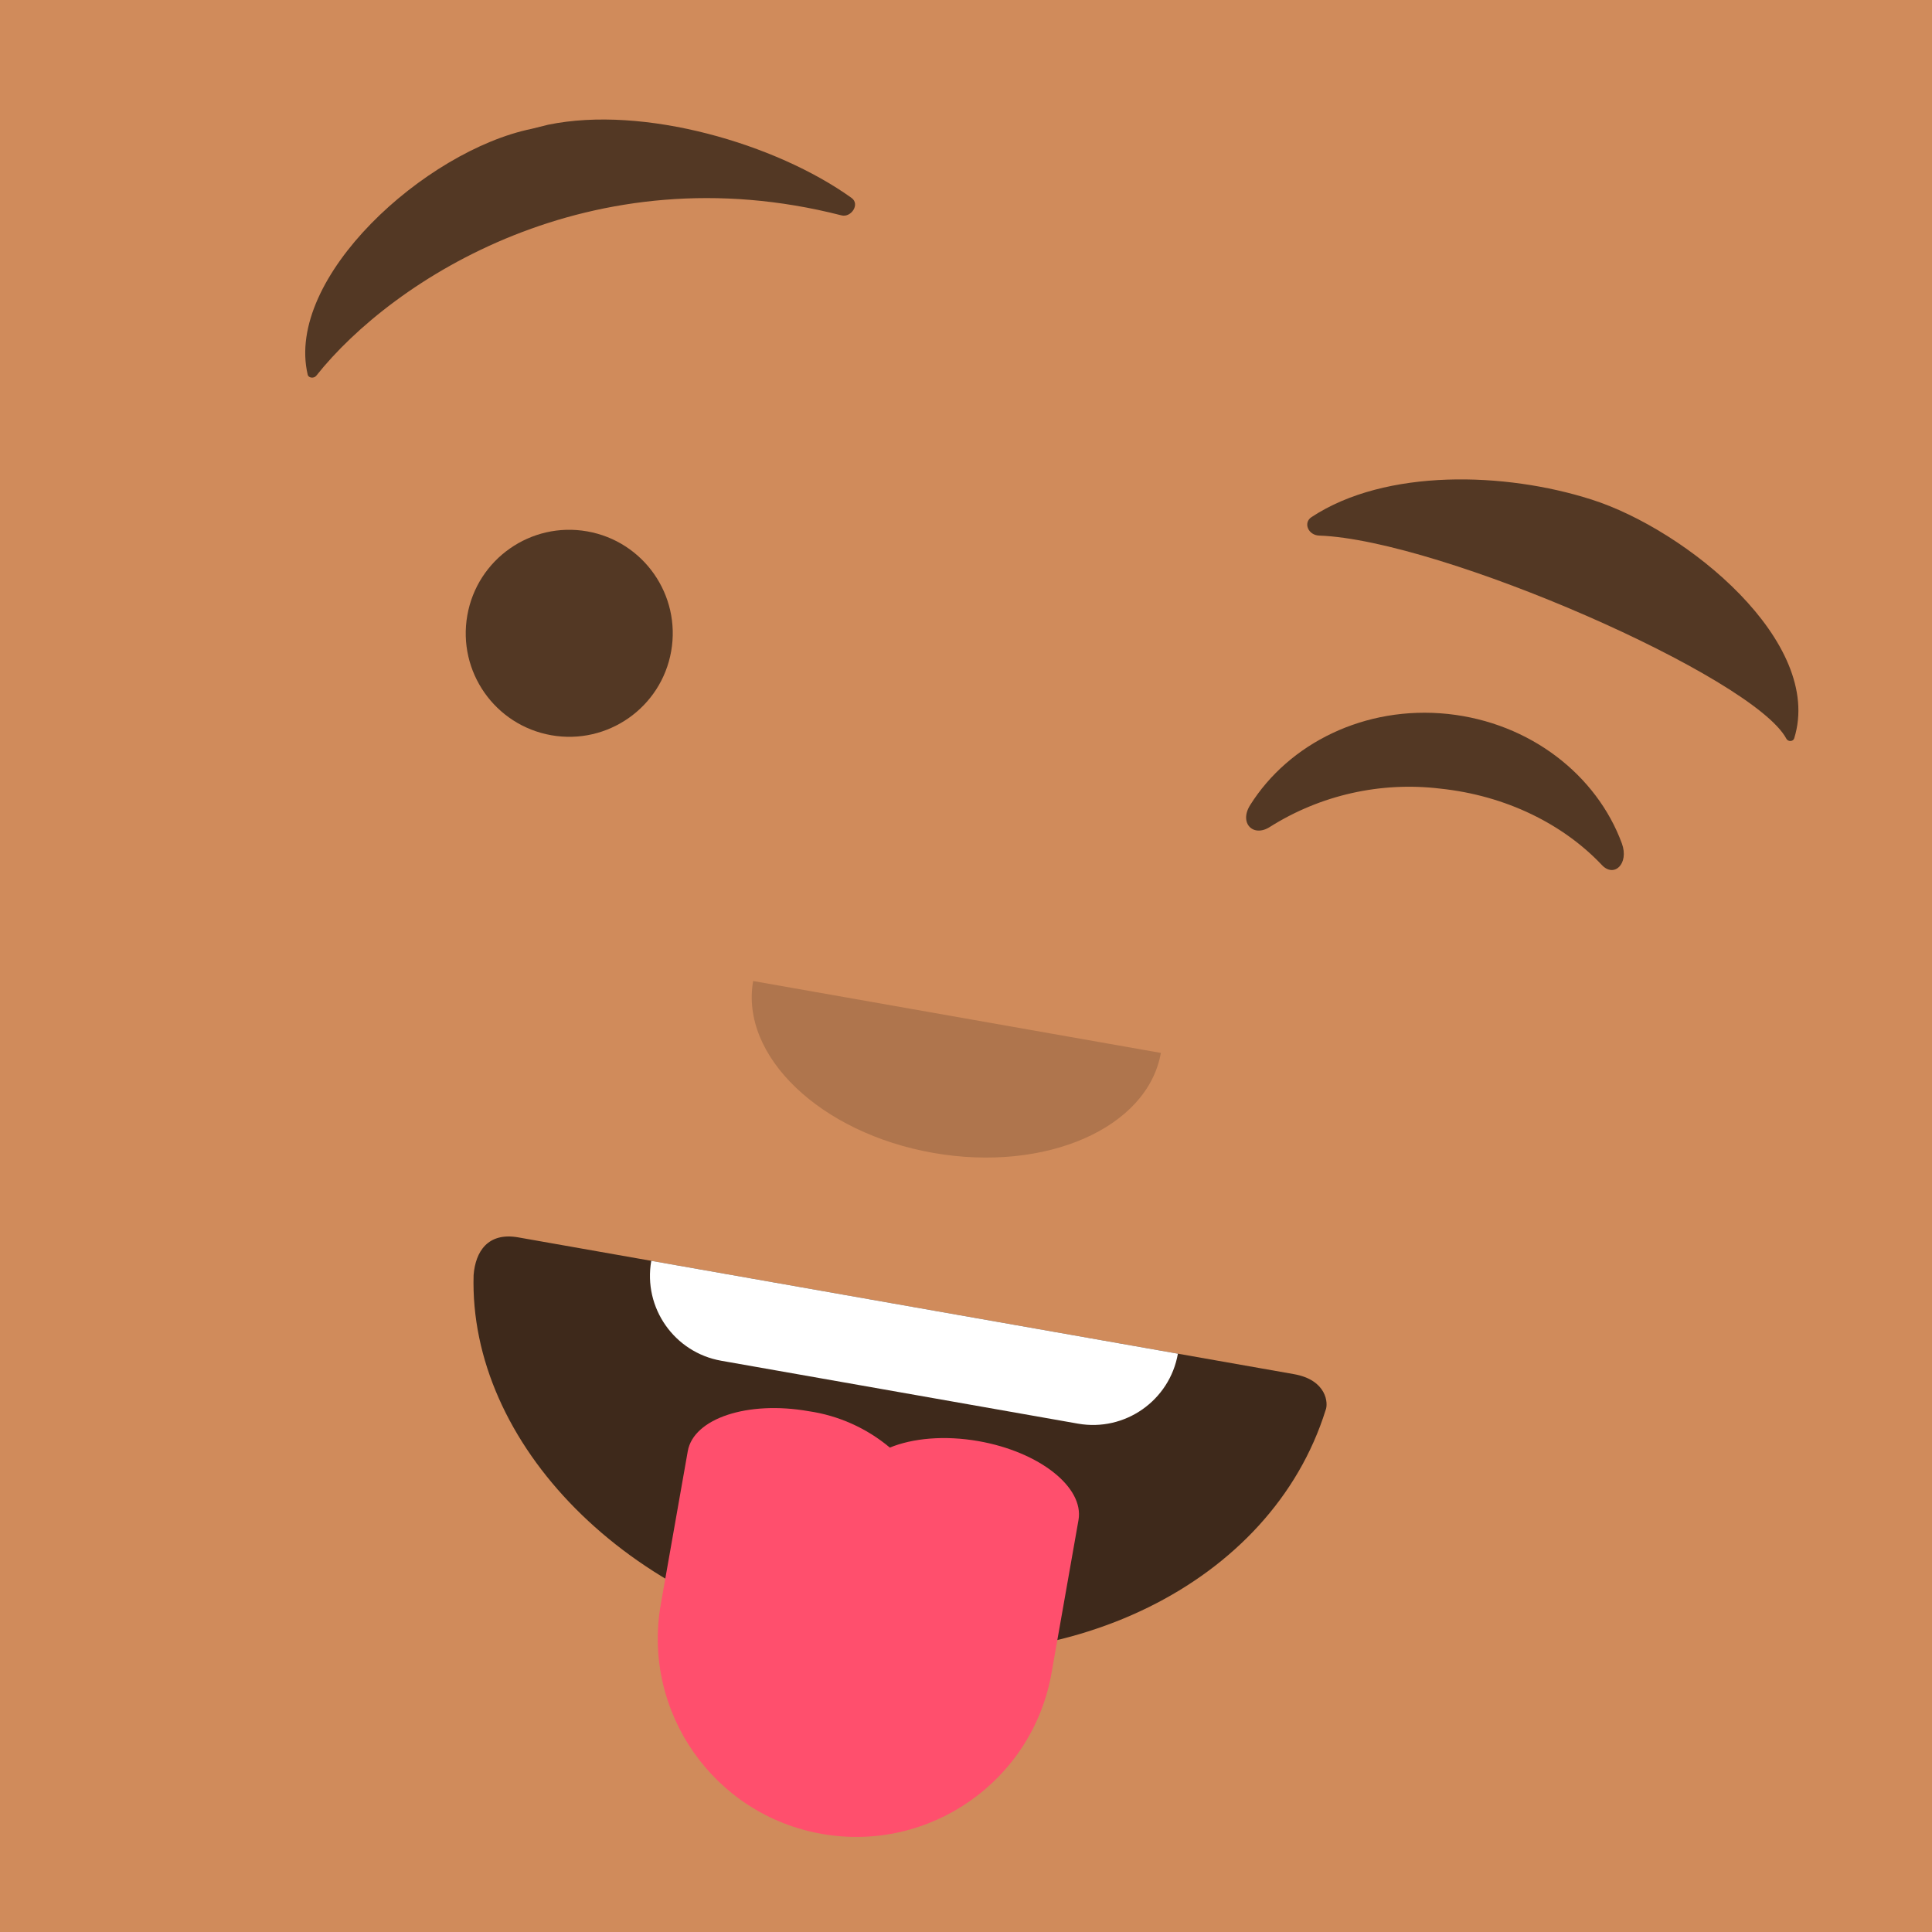
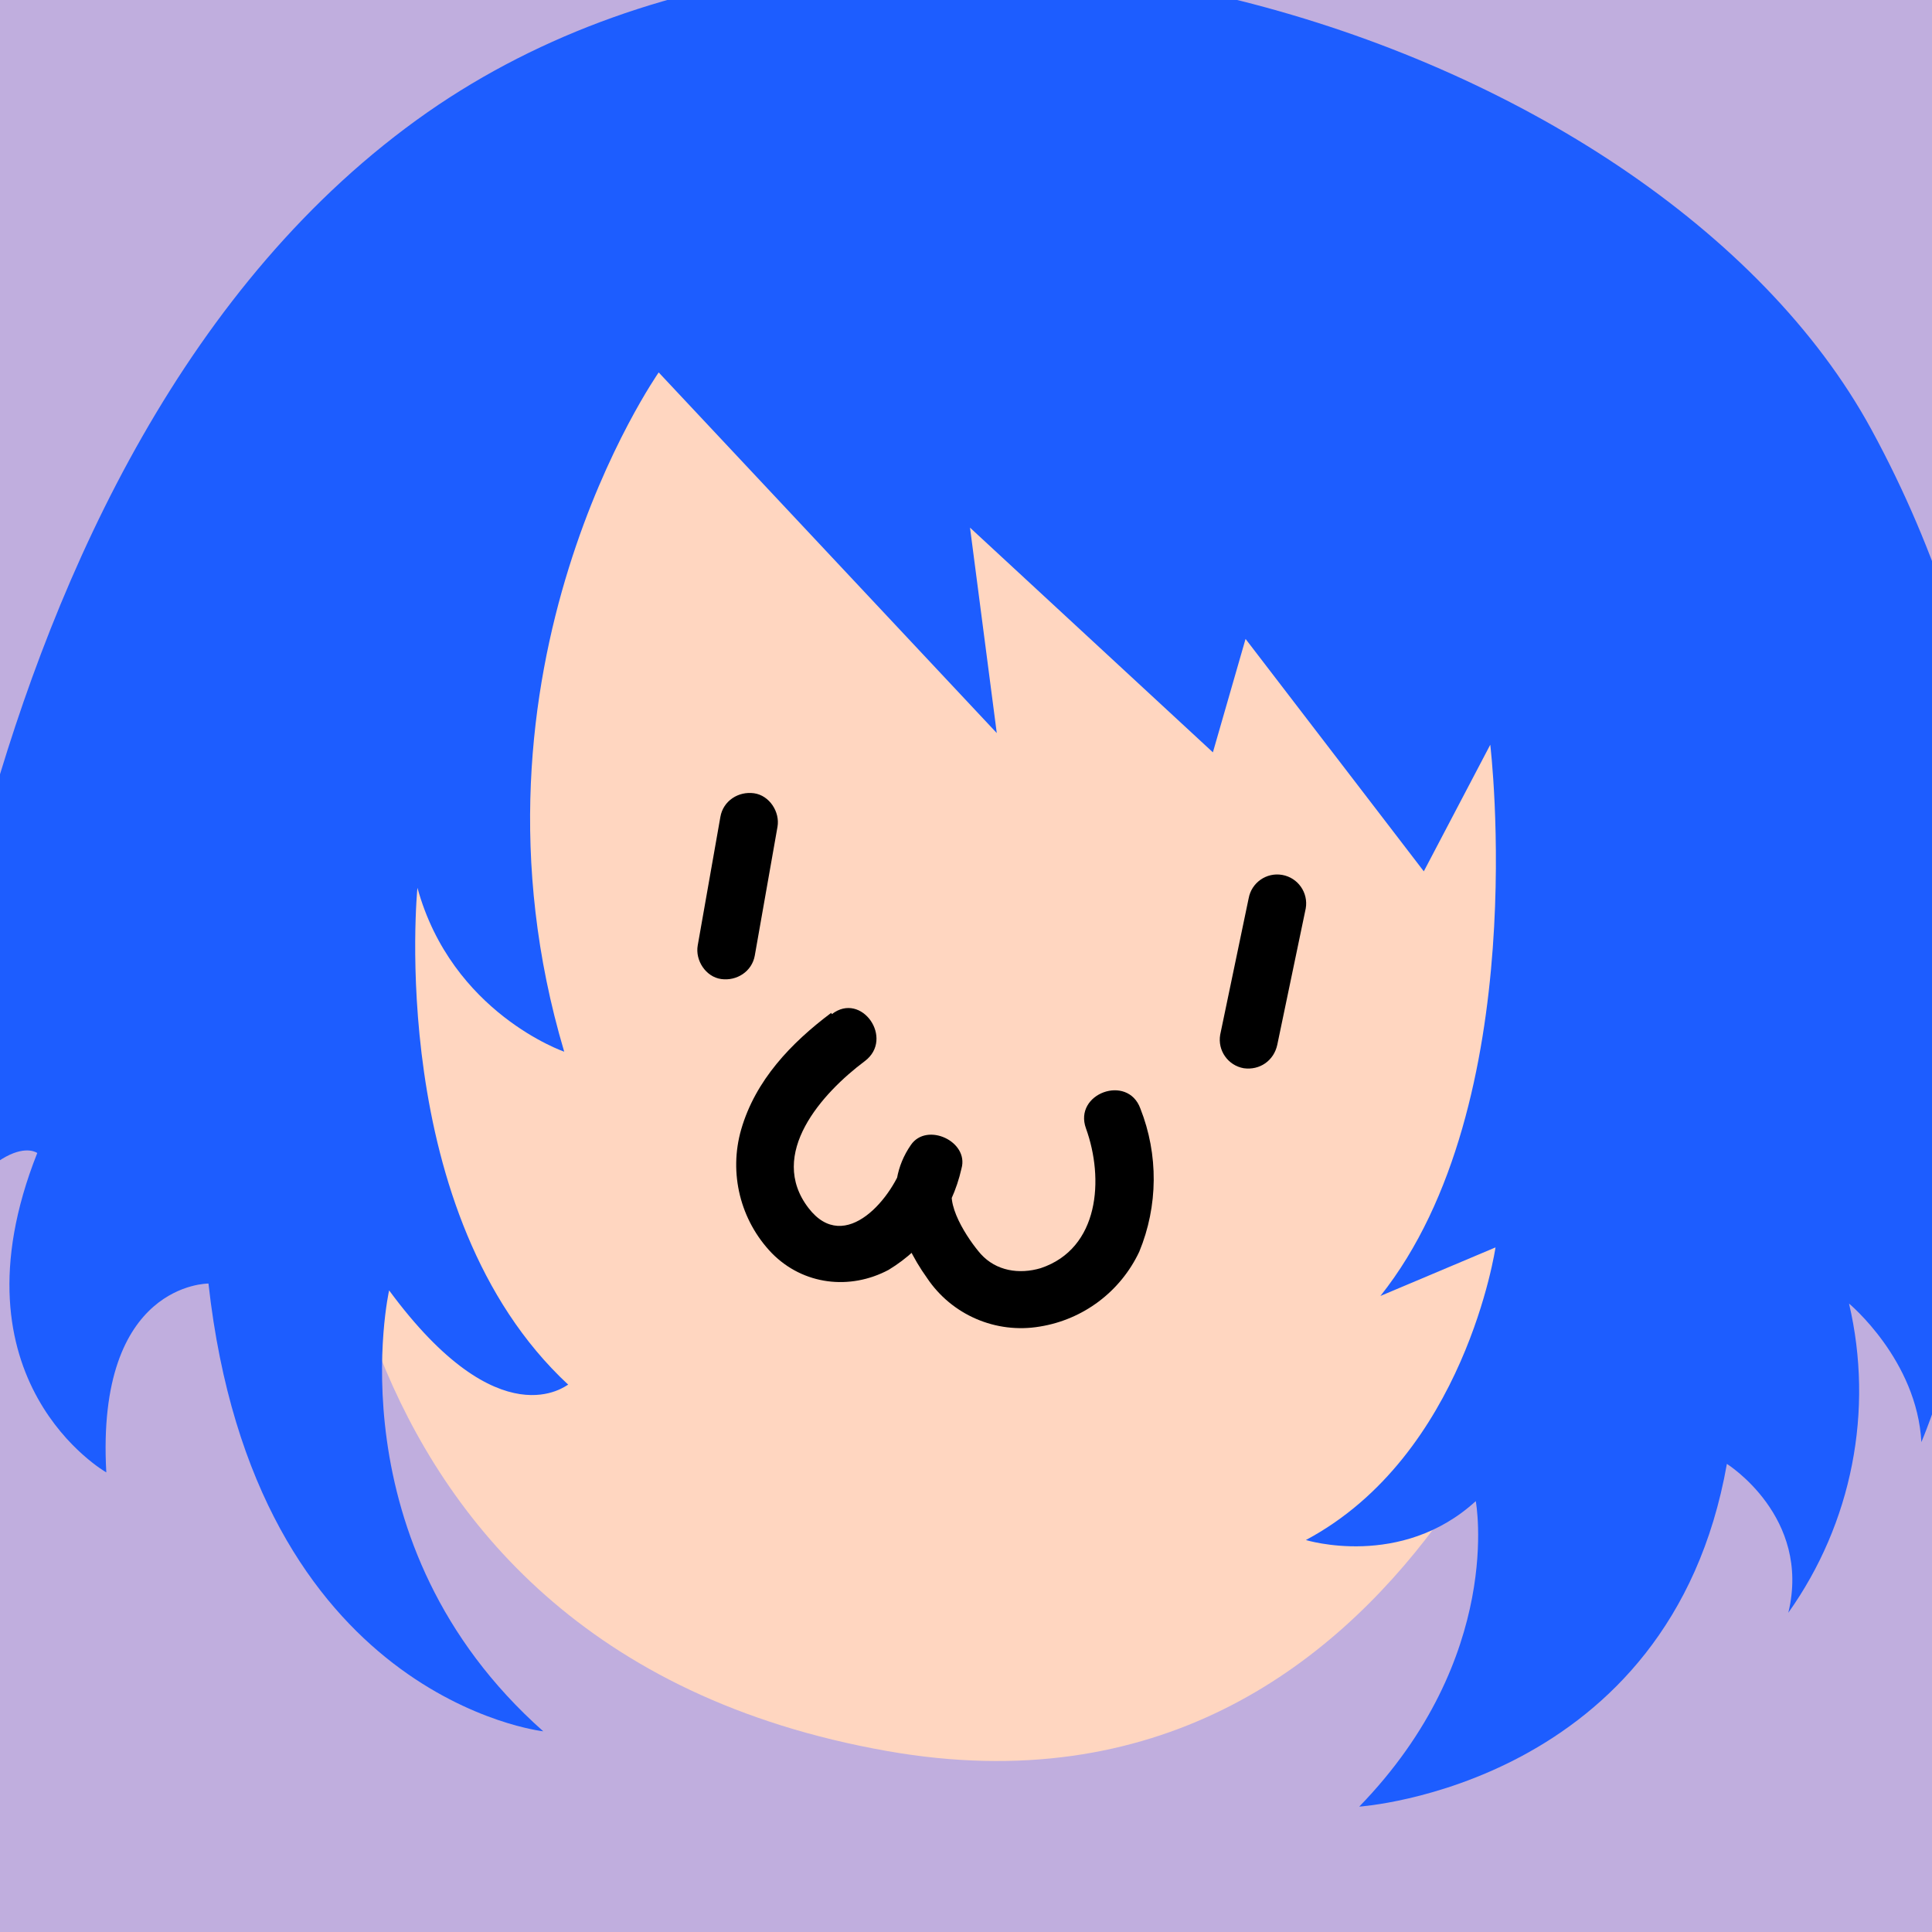
- <svg xmlns="http://www.w3.org/2000/svg" viewBox="0 0 112 112" fill="none" shape-rendering="auto">
+ <svg xmlns="http://www.w3.org/2000/svg" viewBox="0 0 80 80" fill="none" shape-rendering="auto">
  <mask id="viewboxMask">
-     <rect width="112" height="112" rx="0" ry="0" x="0" y="0" fill="#fff" />
+     <rect width="80" height="80" rx="0" ry="0" x="0" y="0" fill="#fff" />
  </mask>
  <g mask="url(#viewboxMask)">
-     <rect fill="#d08b5b" width="112" height="112" x="0" y="0" />
-     <g transform="rotate(10, 56, 56)">
-       <g transform="translate(2 63)">
-         <path fill-rule="evenodd" clip-rule="evenodd" d="M29 15.6C30.41 25.24 41.06 33 54 33c12.97 0 23.65-7.82 25-18.26.1-.4-.22-1.74-2.17-1.74H31.17c-1.79 0-2.3 1.24-2.17 2.6Z" fill="#000" fill-opacity=".7" />
-         <path d="M70 13H39a5 5 0 0 0 5 5h21a5 5 0 0 0 5-5Z" fill="#fff" />
-         <path d="M43 23.5a1.88 1.88 0 0 0 0 .13v8.87a11.5 11.5 0 1 0 23 0v-8.87a1.62 1.62 0 0 0 0-.13c0-1.93-2.91-3.5-6.5-3.5-2.01 0-3.8.5-5 1.26a9.45 9.45 0 0 0-5-1.26c-3.59 0-6.5 1.57-6.5 3.5Z" fill="#FF4F6D" />
-       </g>
-       <g transform="translate(28 51)">
-         <path fill-rule="evenodd" clip-rule="evenodd" d="M16 8c0 4.42 5.37 8 12 8s12-3.58 12-8" fill="#000" fill-opacity=".16" />
-       </g>
-       <g transform="translate(0 19)">
-         <g fill="#000" fill-opacity=".6">
-           <path d="M36 22a6 6 0 1 1-12 0 6 6 0 0 1 12 0Z" />
-           <path fill-rule="evenodd" clip-rule="evenodd" d="M70.6 24.96c1.59-3.92 5.55-6.86 10.37-7.2 4.8-.33 9.12 2 11.24 5.64.63 1.09-.1 2.06-.93 1.43-2.6-1.93-6.15-3-10-2.73A15.13 15.13 0 0 0 71.95 26c-.84.78-1.81.1-1.35-1.04Z" />
-         </g>
-       </g>
-       <g transform="translate(0 11)">
-         <path d="m22.77 1.58.9-.4C28.93-.91 36.88-.03 41.73 2.3c.57.27.18 1.15-.4 1.1-14.92-1.14-24.96 8.15-28.37 14.45-.1.18-.41.2-.49.03-2.3-5.32 4.45-13.98 10.3-16.3ZM87 12.07c5.75.77 14.74 5.8 13.99 11.6-.03.2-.31.26-.44.1-2.49-3.2-21.71-7.87-28.71-6.9-.64.1-1.07-.57-.63-.98 3.75-3.54 10.62-4.52 15.78-3.82Z" fill-rule="evenodd" clip-rule="evenodd" fill="#000" fill-opacity=".6" />
+     <rect fill="#c0aede" width="80" height="80" x="0" y="0" />
+     <g transform="rotate(10, 40, 40)">
+       <g transform="translate(-8 -8) scale(1.2)">
+         <path d="M19.07 30.47s1.57-20.23 21.59-20.23S62.3 30.55 62.3 30.55s9.43-.8 9.43 7.6c0 8.42-9.28 7.13-9.28 7.13S60.9 67.15 42.03 67.15c-21.11 0-23.4-20.8-23.4-20.8s-9 .72-9.93-6.25c-1.08-8.2 10.37-9.64 10.37-9.64" fill="#ffd6c0" />
+         <path d="m64.3 39.49.46-.41.1-.09c.12-.1-.13.1-.02.02l.24-.17q.5-.35 1.06-.62l.26-.12.05-.02.05-.02.58-.21q.6-.18 1.2-.28c.52-.08.85-.76.7-1.23-.18-.56-.67-.8-1.23-.7a9.3 9.3 0 0 0-4.87 2.43c-.38.36-.4 1.06 0 1.4.4.36 1 .4 1.4 0zm-51.8-1.16.14.01c-.27-.02-.11-.01-.04 0l.3.05.52.14.28.09.12.05c.02 0 .22.09.06.02-.14-.1 0-.04.03-.03l.15.06.26.13.47.3.27.22q.47.38.83.83c.33.4 1.07.37 1.41 0 .4-.43.36-.98 0-1.4a7.3 7.3 0 0 0-4.84-2.53c-.52-.06-1.02.5-1 1 .03.59.44.94 1 1m18.3-1.9v4.54c0 .52.46 1.02 1 1s1-.44 1-1V36.4c0-.52-.46-1.02-1-1s-1 .44-1 1M49.2 36l-.15 4.81a1 1 0 0 0 1 1c.56-.02.98-.44 1-1l.15-4.8a1 1 0 0 0-1-1 1 1 0 0 0-1 1" fill="black" />
+         <path d="M35.7 42.4c-1.18 1.26-2.17 2.74-2.36 4.5a4.4 4.4 0 0 0 1.78 4.02c1.26.9 2.88.8 4.07-.13a5.5 5.5 0 0 0 1.87-3.88c.1-.97-1.46-1.38-1.86-.5-.75 1.63.16 3.26 1.34 4.42a3.9 3.9 0 0 0 4.13.98 4.6 4.6 0 0 0 2.93-3.14 6.6 6.6 0 0 0-.82-4.87c-.64-1.11-2.37-.11-1.73 1 .92 1.6 1.18 4-.7 5.02-.7.35-1.5.36-2.12-.12-.49-.39-1.63-1.55-1.3-2.26l-1.86-.5c-.14 1.34-1.44 3.63-2.97 2.23-1.74-1.59-.22-4 1.03-5.33.88-.94-.53-2.36-1.4-1.4z" fill="black" />
+         <path d="m64.3 39.49.46-.41.1-.09c.12-.1-.13.1-.02.02l.24-.17q.5-.35 1.06-.62l.26-.12.05-.02.05-.02.58-.21q.6-.18 1.2-.28c.52-.08.85-.76.7-1.23-.18-.56-.67-.8-1.23-.7a9.3 9.3 0 0 0-4.87 2.43c-.38.36-.4 1.06 0 1.4.4.36 1 .4 1.4 0zm-51.8-1.16.14.01c-.27-.02-.11-.01-.04 0l.3.05.52.14.28.09.12.05c.02 0 .22.09.06.02-.14-.1 0-.04.03-.03l.15.06.26.13.47.3.27.22q.47.38.83.83c.33.4 1.07.37 1.41 0 .4-.43.36-.98 0-1.4a7.3 7.3 0 0 0-4.84-2.53c-.52-.06-1.02.5-1 1 .03.59.44.94 1 1" fill="#1d5dff" />
+         <path d="M75.32 50.46c-.64-2.77-3.29-4.28-3.29-4.28a13.2 13.2 0 0 1-.21 10.87c.21-3.4-2.98-4.69-2.98-4.69 0 11.29-10.44 13.85-10.44 13.85 4.05-5.97 2.13-11.08 2.13-11.08-2.13 2.77-5.54 2.34-5.54 2.34 4.9-3.84 4.69-11.08 4.69-11.08l-3.62 2.34c4.05-7.46.43-19.39.43-19.39l-1.5 4.7-7.45-6.83-.43 4.05-9.6-6.18 2.14 6.82L26 21.67c.01 0-5.32 11.29.86 23.65 0 0-4.05-.64-5.97-4.69 0 0 .85 11.29 8.1 15.98-.04 0-1.96 2.34-6.65-2.13 0 0-.43 8.95 7.88 14.06 0 0-10 .64-14.06-13.21 0 0-3.84.64-2.34 7.03 0 0-5.97-2.13-4.26-10.44 0 0-1.57-.81-3.64 4.93 0 0-3.76-28.24 10.67-42.64C30.29.58 57.75 4.05 67.55 16.34c12.19 15.29 7.77 34.11 7.77 34.11" fill="#1d5dff" />
      </g>
    </g>
  </g>
</svg>
